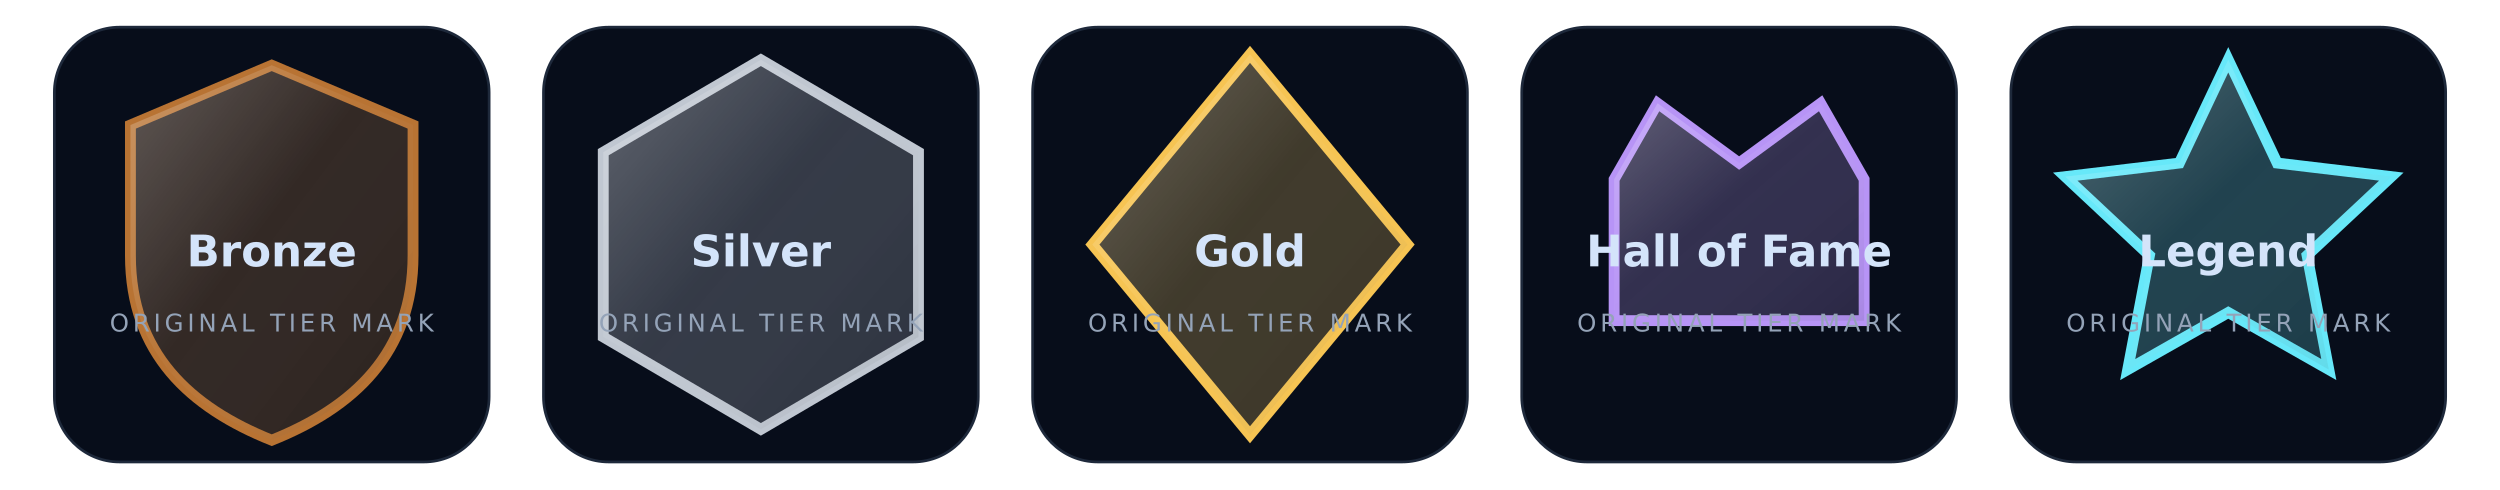
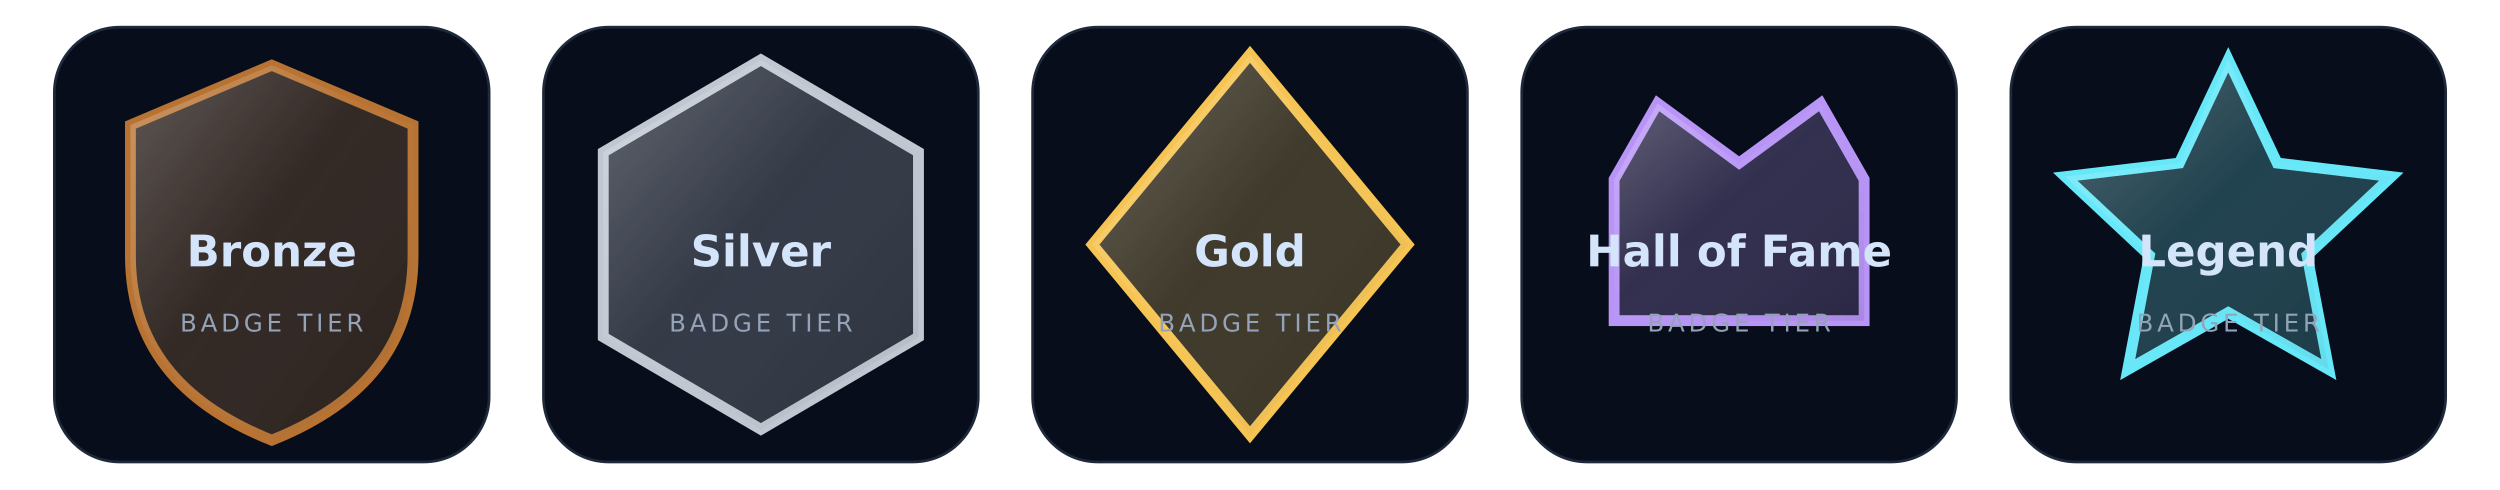
- <svg xmlns="http://www.w3.org/2000/svg" width="920" height="180" viewBox="0 0 920 180" role="img" aria-label="My2KBuilder original visual asset">
+ <svg xmlns="http://www.w3.org/2000/svg" width="920" height="180" viewBox="0 0 920 180" role="img" aria-label="My2KBuilder artwork">
  <defs>
    <linearGradient id="bgGlow" x1="0" y1="0" x2="1" y2="1">
      <stop offset="0" stop-color="#FFB03A" stop-opacity="0.26" />
      <stop offset="0.48" stop-color="#070D1A" stop-opacity="0" />
      <stop offset="1" stop-color="#34D0F7" stop-opacity="0.16" />
    </linearGradient>
    <linearGradient id="metal" x1="0" y1="0" x2="1" y2="1">
      <stop offset="0" stop-color="#ffffff" stop-opacity="0.72" />
      <stop offset="0.45" stop-color="#ffffff" stop-opacity="0.08" />
      <stop offset="1" stop-color="#000000" stop-opacity="0.24" />
    </linearGradient>
  </defs>
  <g transform="translate(20,10)">
    <rect width="160" height="160" rx="24" fill="#070D1A" stroke="#1E293B" />
    <path d="M80 14l52 22v48c0 36-22 56-52 68-30-12-52-32-52-68V36l52-22z" fill="#B87333" fill-opacity="0.22" stroke="#B87333" stroke-width="4" />
    <path d="M80 14l52 22v48c0 36-22 56-52 68-30-12-52-32-52-68V36l52-22z" fill="url(#metal)" opacity="0.34" />
    <text x="80" y="88" text-anchor="middle" font-family="DejaVu Sans, Arial, sans-serif" font-size="16" font-weight="700" fill="#D4E4FA">Bronze</text>
-     <text x="80" y="112" text-anchor="middle" font-family="DejaVu Sans, Arial, sans-serif" font-size="9" letter-spacing="1.4" fill="#94A3B8">ORIGINAL TIER MARK</text>
+     <text x="80" y="112" text-anchor="middle" font-family="DejaVu Sans, Arial, sans-serif" font-size="9" letter-spacing="1.4" fill="#94A3B8">BADGE TIER</text>
  </g>
  <g transform="translate(200,10)">
    <rect width="160" height="160" rx="24" fill="#070D1A" stroke="#1E293B" />
    <path d="M80 12l58 34v68l-58 34-58-34V46l58-34z" fill="#C0C7D1" fill-opacity="0.22" stroke="#C0C7D1" stroke-width="4" />
    <path d="M80 12l58 34v68l-58 34-58-34V46l58-34z" fill="url(#metal)" opacity="0.34" />
    <text x="80" y="88" text-anchor="middle" font-family="DejaVu Sans, Arial, sans-serif" font-size="16" font-weight="700" fill="#D4E4FA">Silver</text>
-     <text x="80" y="112" text-anchor="middle" font-family="DejaVu Sans, Arial, sans-serif" font-size="9" letter-spacing="1.4" fill="#94A3B8">ORIGINAL TIER MARK</text>
+     <text x="80" y="112" text-anchor="middle" font-family="DejaVu Sans, Arial, sans-serif" font-size="9" letter-spacing="1.4" fill="#94A3B8">BADGE TIER</text>
  </g>
  <g transform="translate(380,10)">
    <rect width="160" height="160" rx="24" fill="#070D1A" stroke="#1E293B" />
    <path d="M80 10l58 70-58 70-58-70 58-70z" fill="#F6C453" fill-opacity="0.22" stroke="#F6C453" stroke-width="4" />
    <path d="M80 10l58 70-58 70-58-70 58-70z" fill="url(#metal)" opacity="0.34" />
    <text x="80" y="88" text-anchor="middle" font-family="DejaVu Sans, Arial, sans-serif" font-size="16" font-weight="700" fill="#D4E4FA">Gold</text>
-     <text x="80" y="112" text-anchor="middle" font-family="DejaVu Sans, Arial, sans-serif" font-size="9" letter-spacing="1.4" fill="#94A3B8">ORIGINAL TIER MARK</text>
+     <text x="80" y="112" text-anchor="middle" font-family="DejaVu Sans, Arial, sans-serif" font-size="9" letter-spacing="1.4" fill="#94A3B8">BADGE TIER</text>
  </g>
  <g transform="translate(560,10)">
    <rect width="160" height="160" rx="24" fill="#070D1A" stroke="#1E293B" />
    <path d="M34 56l16-28 30 22 30-22 16 28v52H34V56z" fill="#B794F6" fill-opacity="0.22" stroke="#B794F6" stroke-width="4" />
    <path d="M34 56l16-28 30 22 30-22 16 28v52H34V56z" fill="url(#metal)" opacity="0.34" />
    <text x="80" y="88" text-anchor="middle" font-family="DejaVu Sans, Arial, sans-serif" font-size="16" font-weight="700" fill="#D4E4FA">Hall of Fame</text>
-     <text x="80" y="112" text-anchor="middle" font-family="DejaVu Sans, Arial, sans-serif" font-size="9" letter-spacing="1.4" fill="#94A3B8">ORIGINAL TIER MARK</text>
+     <text x="80" y="112" text-anchor="middle" font-family="DejaVu Sans, Arial, sans-serif" font-size="9" letter-spacing="1.4" fill="#94A3B8">BADGE TIER</text>
  </g>
  <g transform="translate(740,10)">
    <rect width="160" height="160" rx="24" fill="#070D1A" stroke="#1E293B" />
    <path d="M80 12l18 38 42 5-31 29 8 42-37-21-37 21 8-42-31-29 42-5 18-38z" fill="#67E8F9" fill-opacity="0.22" stroke="#67E8F9" stroke-width="4" />
    <path d="M80 12l18 38 42 5-31 29 8 42-37-21-37 21 8-42-31-29 42-5 18-38z" fill="url(#metal)" opacity="0.34" />
    <text x="80" y="88" text-anchor="middle" font-family="DejaVu Sans, Arial, sans-serif" font-size="16" font-weight="700" fill="#D4E4FA">Legend</text>
-     <text x="80" y="112" text-anchor="middle" font-family="DejaVu Sans, Arial, sans-serif" font-size="9" letter-spacing="1.4" fill="#94A3B8">ORIGINAL TIER MARK</text>
+     <text x="80" y="112" text-anchor="middle" font-family="DejaVu Sans, Arial, sans-serif" font-size="9" letter-spacing="1.4" fill="#94A3B8">BADGE TIER</text>
  </g>
</svg>
